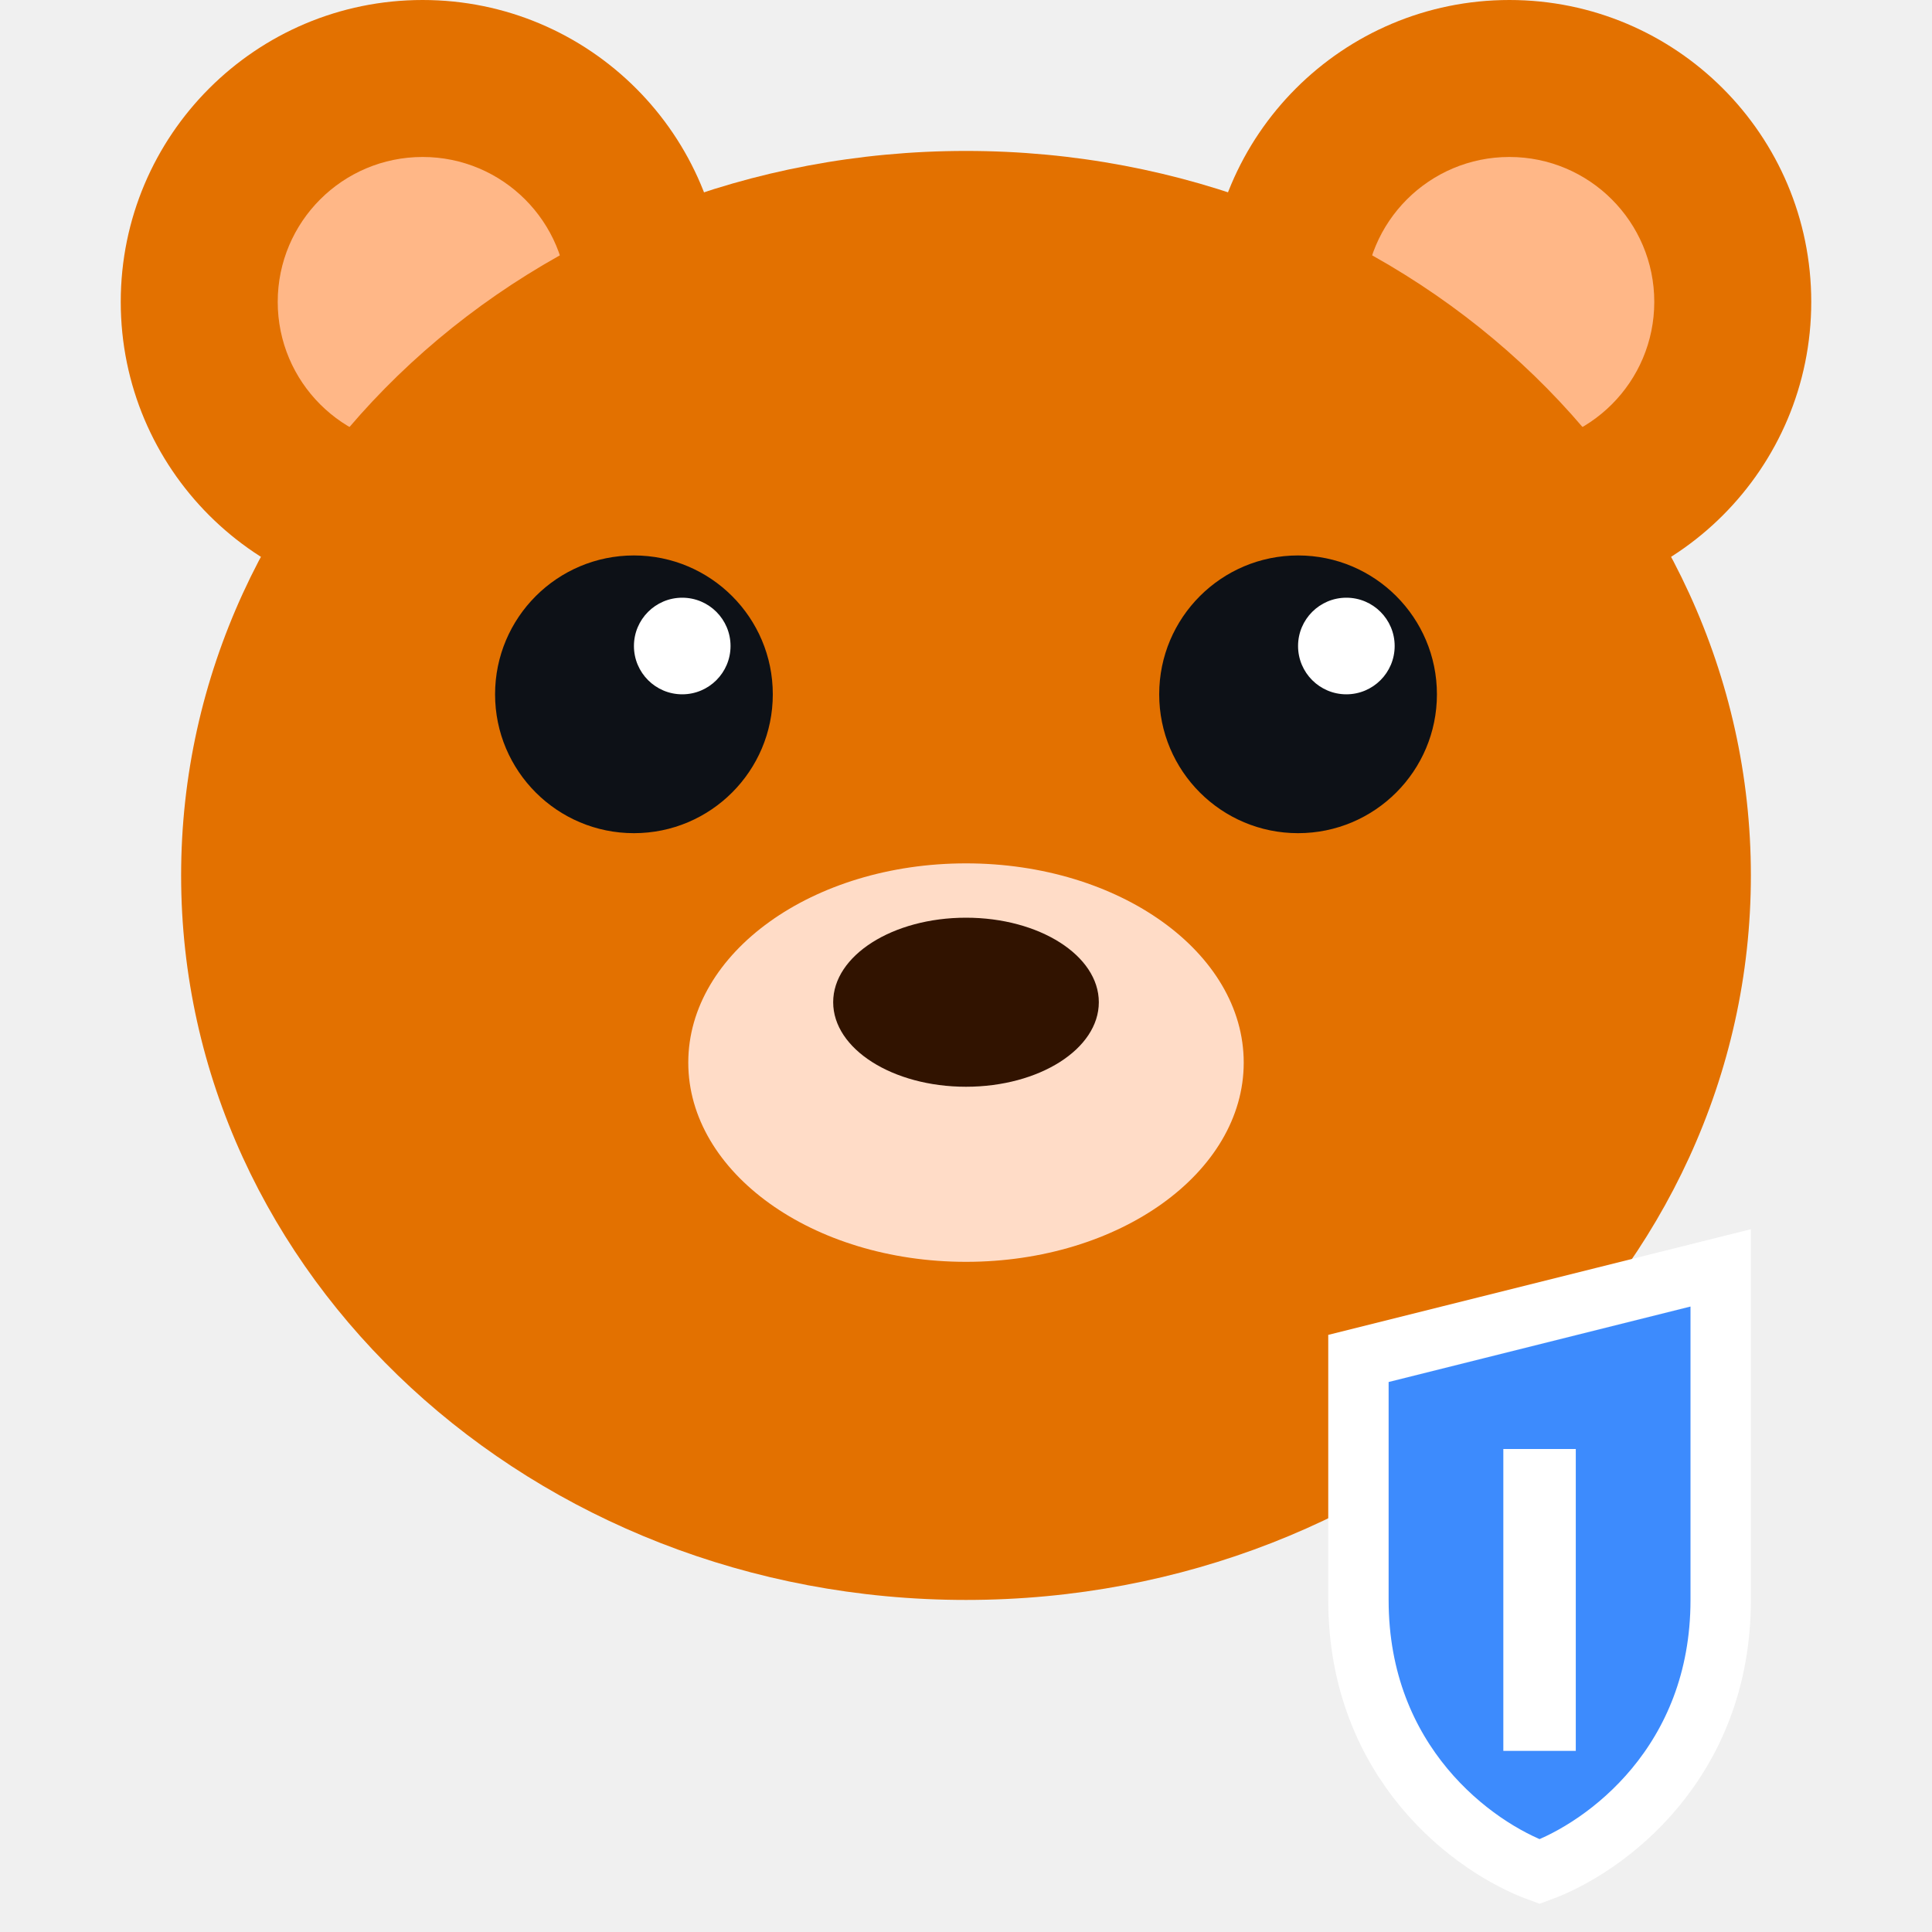
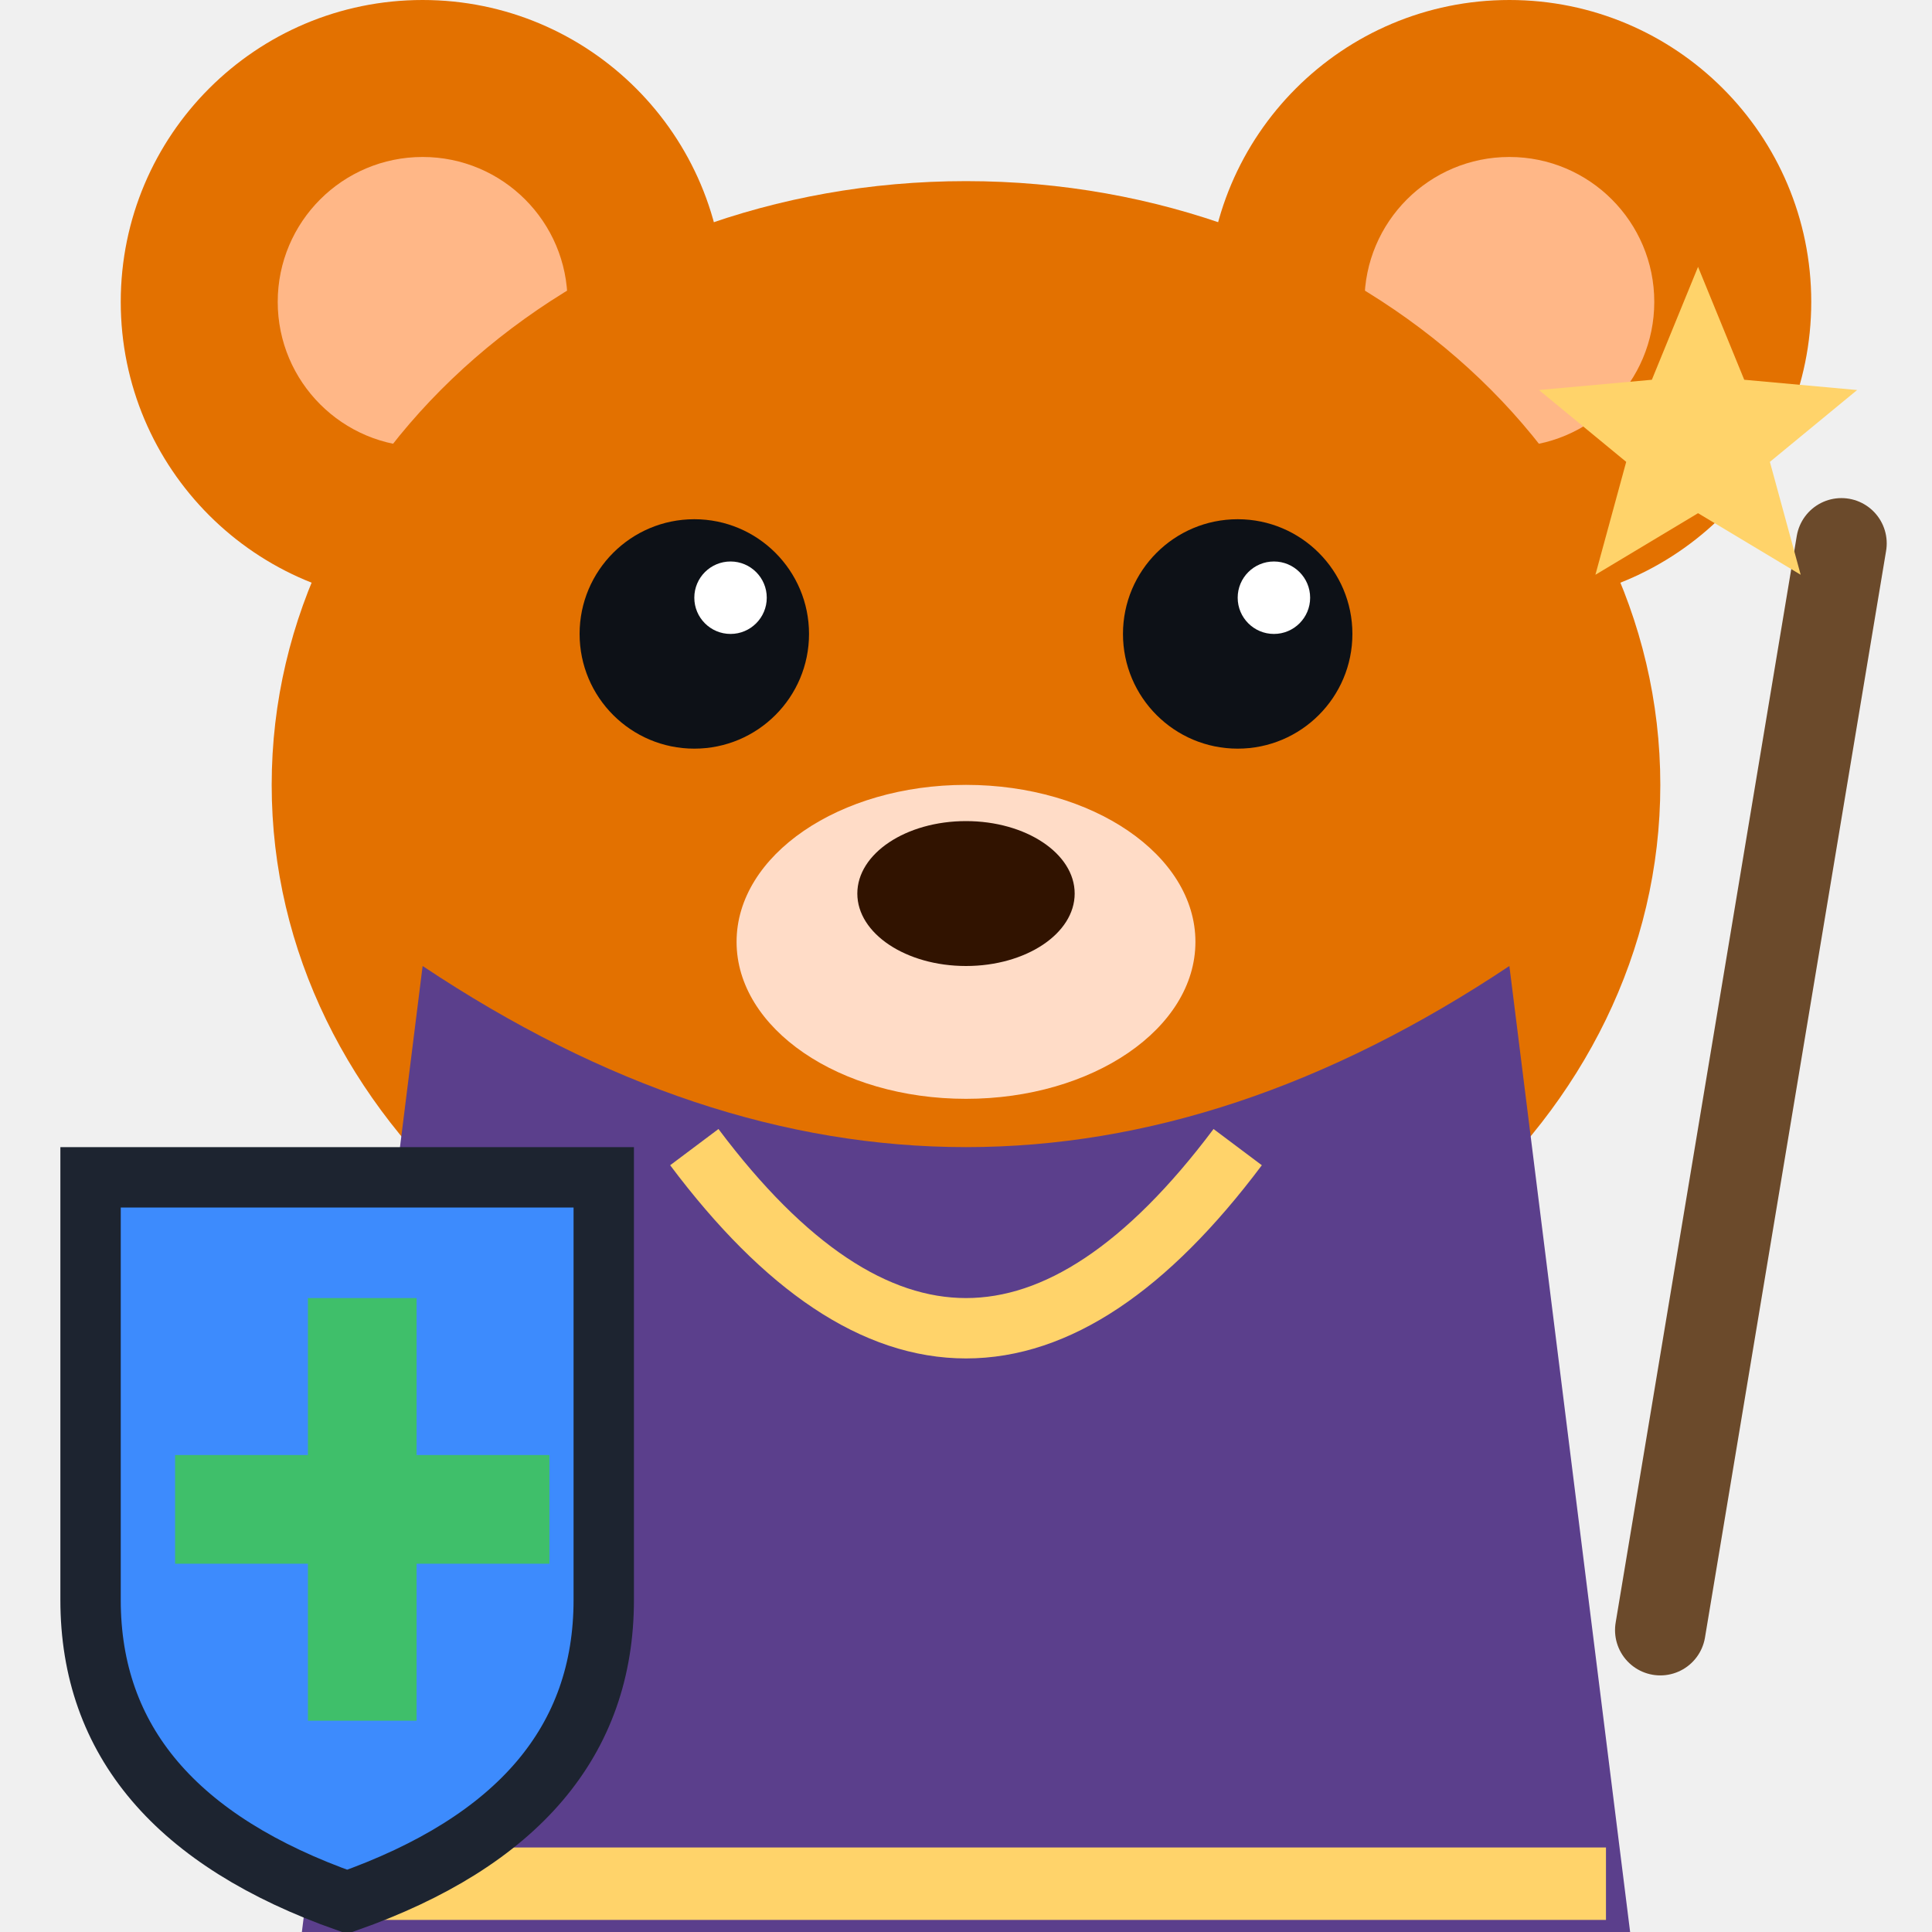
<svg xmlns="http://www.w3.org/2000/svg" viewBox="0 0 32 32">
  <circle cx="7" cy="5" r="5" fill="#e37100" />
  <circle cx="25" cy="5" r="5" fill="#e37100" />
  <circle cx="7" cy="5" r="2.4" fill="#ffb787" />
  <circle cx="25" cy="5" r="2.4" fill="#ffb787" />
-   <ellipse cx="16" cy="14.5" rx="13" ry="12" fill="#e37100" />
-   <circle cx="10.5" cy="11.5" r="2.3" fill="#0d1117" />
-   <circle cx="21.5" cy="11.5" r="2.3" fill="#0d1117" />
-   <circle cx="11.3" cy="10.7" r="0.8" fill="#ffffff" />
-   <circle cx="22.3" cy="10.7" r="0.8" fill="#ffffff" />
-   <ellipse cx="16" cy="17.6" rx="4.6" ry="3.3" fill="#ffdcc7" />
-   <ellipse cx="16" cy="16.6" rx="2.2" ry="1.4" fill="#311300" />
-   <path d="M22.5 22.5 L28.5 21 V26.5 C28.5 29.2 26.6 30.6 25.5 31 C24.4 30.6 22.5 29.2 22.5 26.5 Z" fill="#3d8bfd" stroke="#ffffff" stroke-width="1" />
-   <path d="M25.5 24 V29" stroke="#ffffff" stroke-width="1.2" />
+   <ellipse cx="16" cy="13" rx="11.5" ry="10" fill="#e37100" />
+   <path d="M7 16 Q16 22 25 16 L27 32 L5 32 Z" fill="#5b3f8c" />
+   <path d="M5.4 31.2 H26.6" stroke="#ffd36a" stroke-width="1.2" />
+   <path d="M11.5 19 Q16 25 20.5 19" stroke="#ffd36a" stroke-width="1" fill="none" />
+   <circle cx="11.5" cy="10.5" r="1.9" fill="#0d1117" />
+   <circle cx="20.5" cy="10.5" r="1.9" fill="#0d1117" />
+   <circle cx="12.1" cy="9.9" r="0.6" fill="#ffffff" />
+   <circle cx="21.1" cy="9.9" r="0.6" fill="#ffffff" />
+   <ellipse cx="16" cy="15.6" rx="3.8" ry="2.6" fill="#ffdcc7" />
+   <ellipse cx="16" cy="14.8" rx="1.8" ry="1.2" fill="#311300" />
+   <path d="M27.5 27 L30.5 9" stroke="#6b4a2b" stroke-width="1.5" stroke-linecap="round" />
+   <path d="M30.5 4.2 L31.4 6.4 L33.6 6.6 L31.9 8 L32.5 10.2 L30.5 9 L28.5 10.2 L29.1 8 L27.4 6.6 L29.6 6.4 Z" transform="translate(-1.2 0) scale(0.85) translate(4 1)" fill="#ffd36a" />
+   <path d="M1.5 19.5 H10 V26.5 Q10 30 5.75 31.5 Q1.5 30 1.5 26.5 Z" fill="#3d8bfd" stroke="#1d2430" stroke-width="1" />
+   <rect x="5.1" y="21.5" width="1.8" height="7" fill="#3fbf6a" />
+   <rect x="2.9" y="24.1" width="6.2" height="1.8" fill="#3fbf6a" />
</svg>
